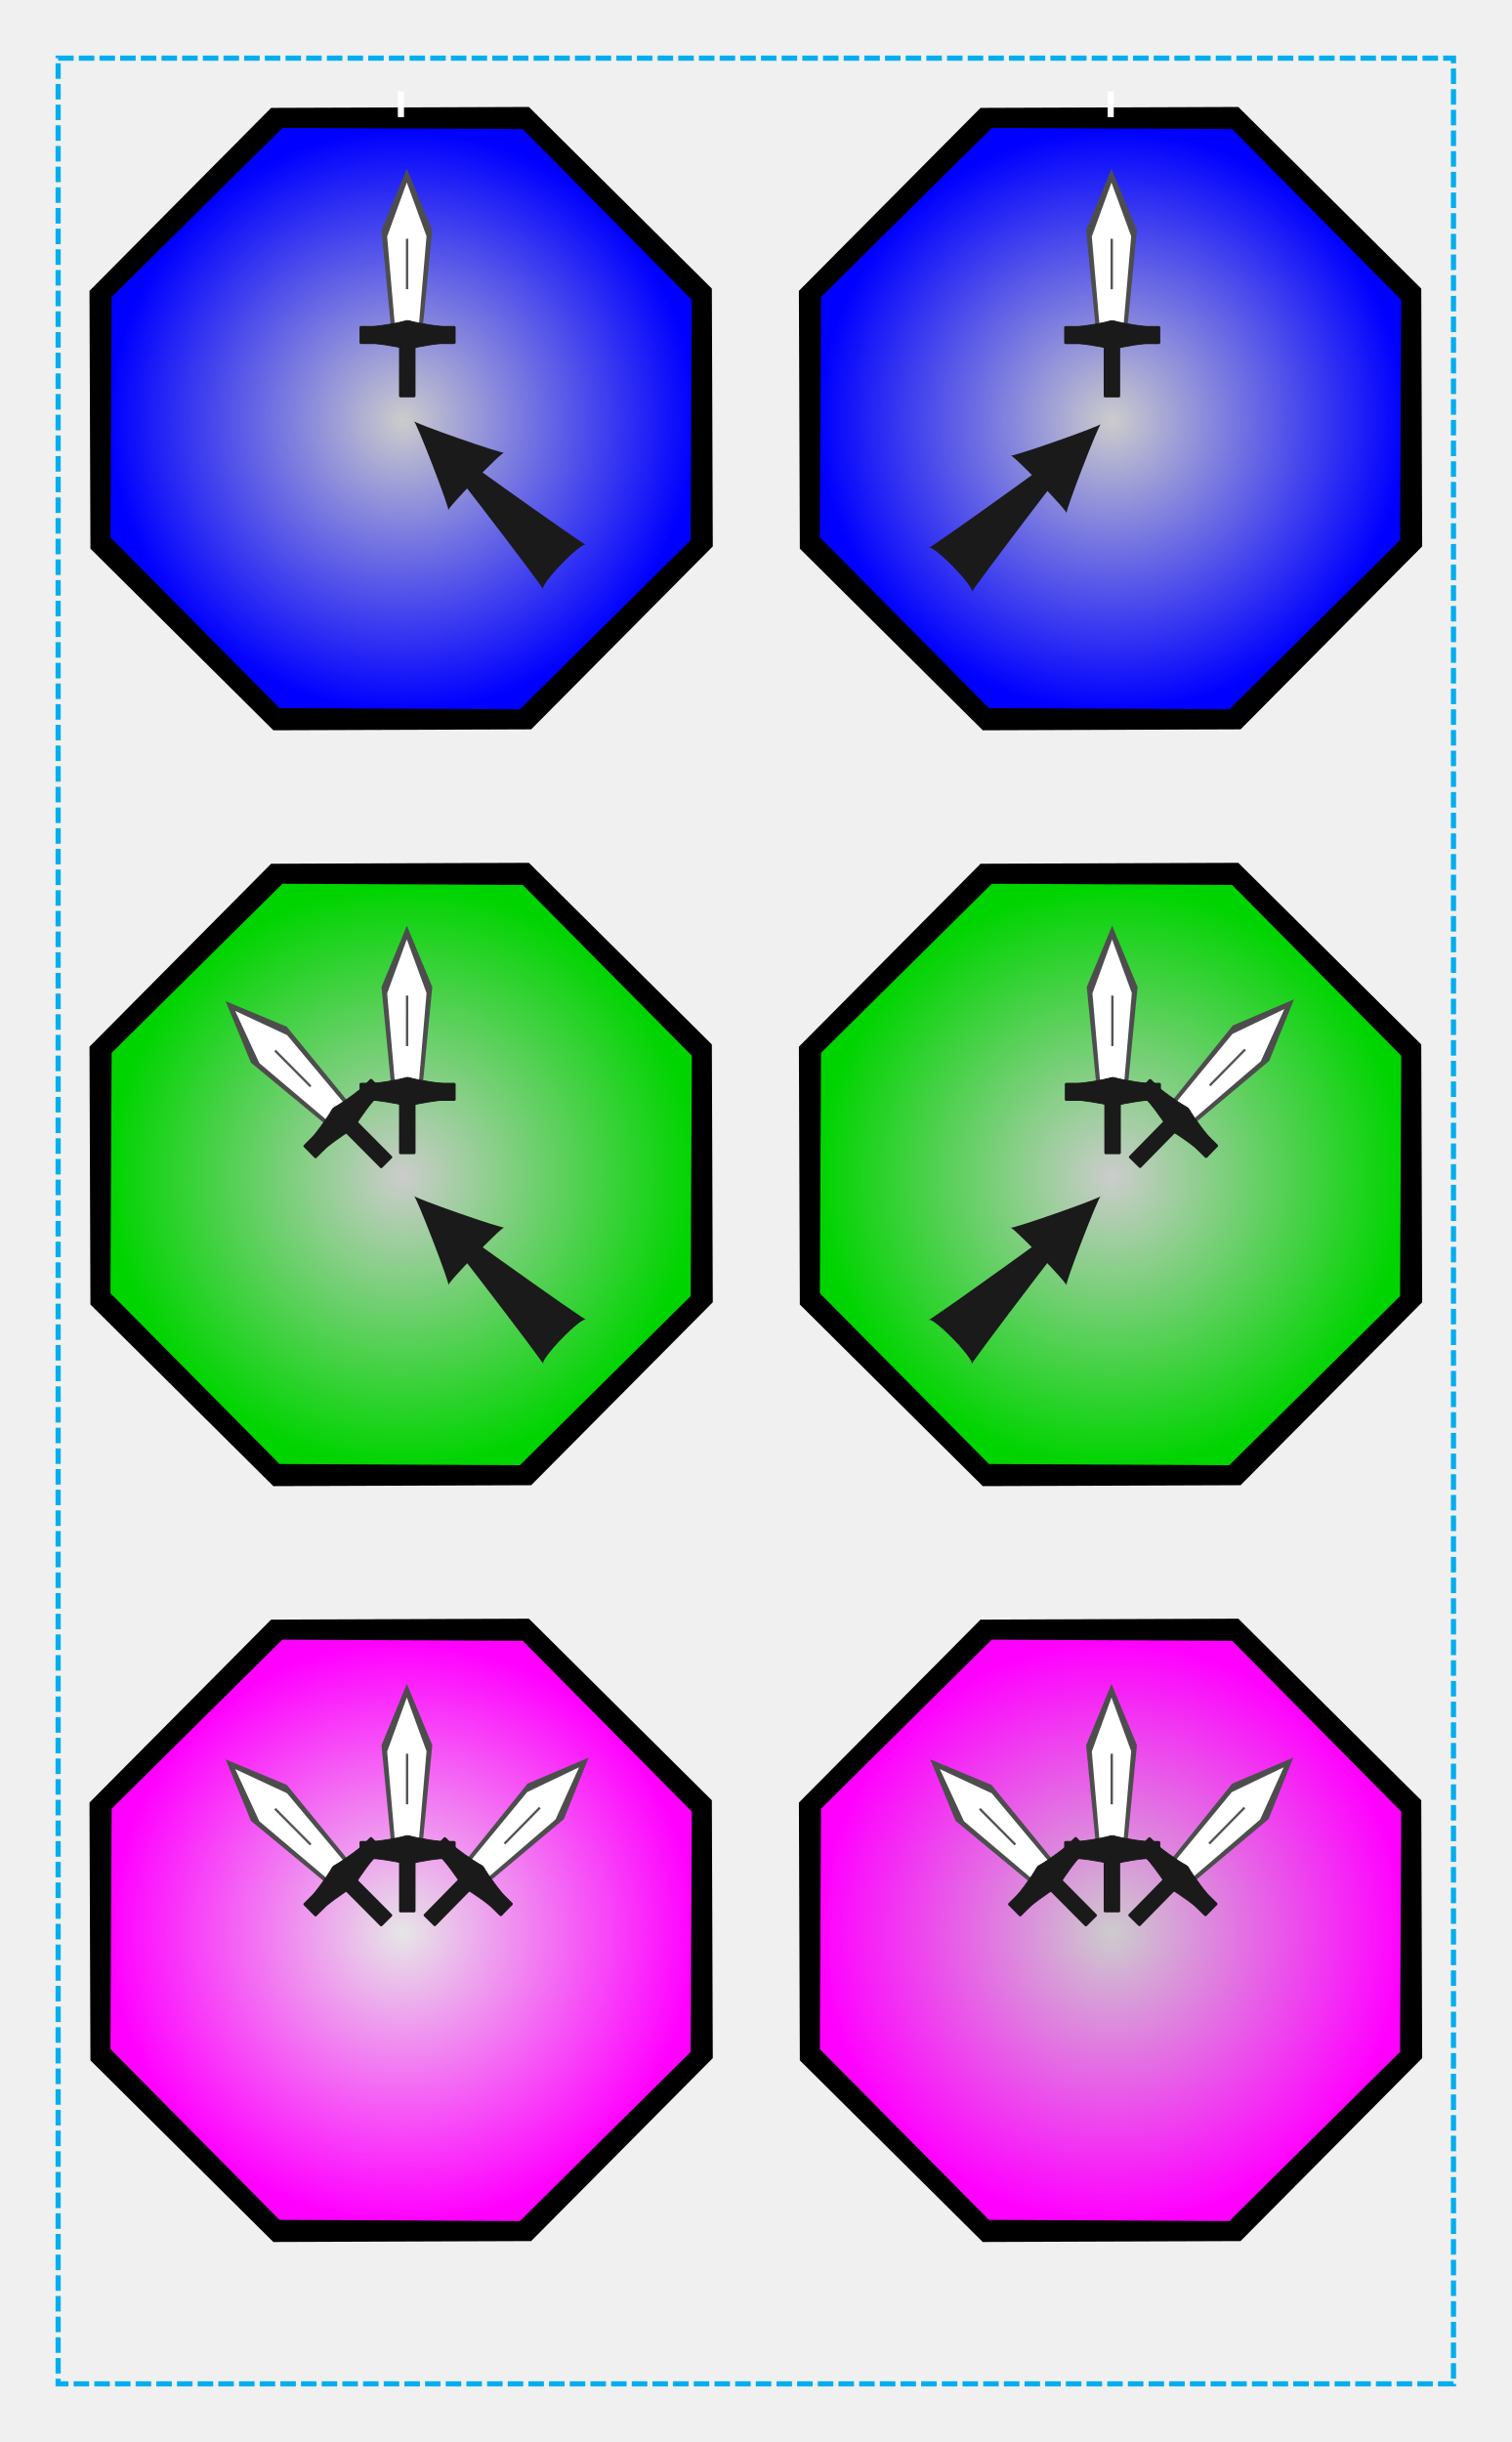
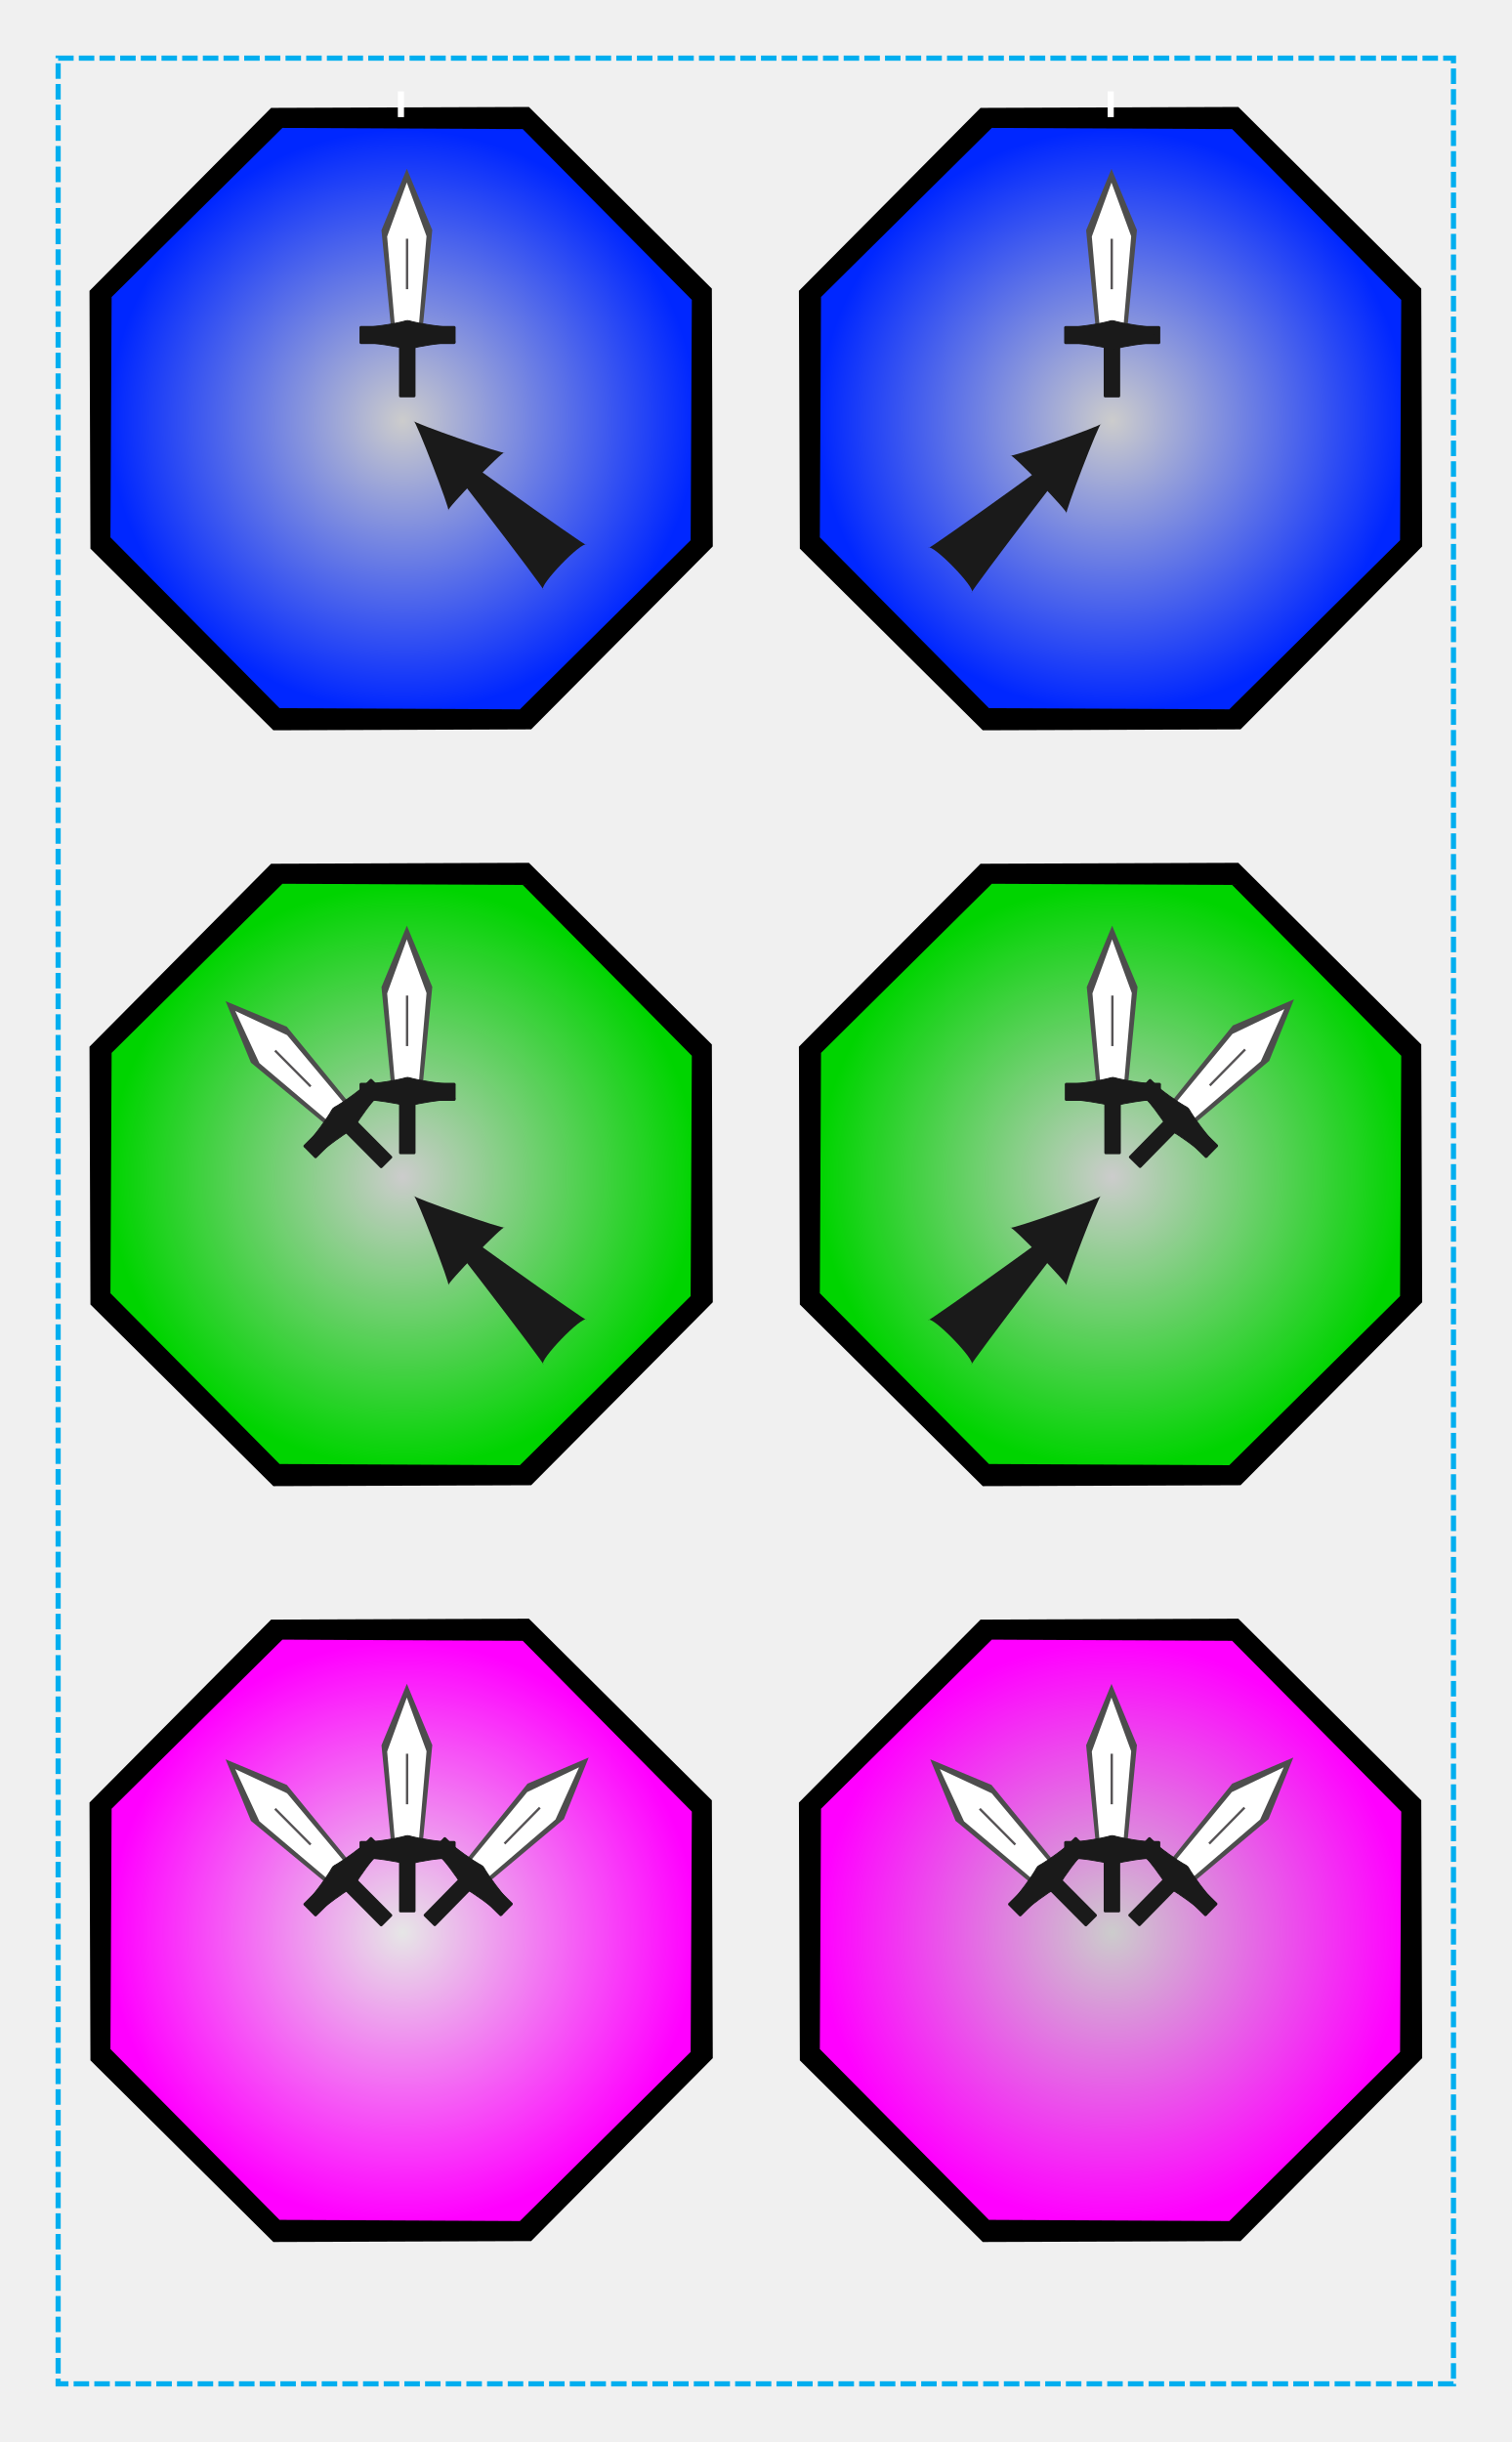
<svg xmlns="http://www.w3.org/2000/svg" xmlns:ns1="http://www.openswatchbook.org/uri/2009/osb" xmlns:xlink="http://www.w3.org/1999/xlink" width="3.25in" height="5.25in" viewBox="0 0 292.5 472.5" id="svg4516" version="1.1">
  <defs id="defs4518">
    <linearGradient id="linearGradient2200" ns1:paint="solid">
      <stop style="stop-color:#565355;stop-opacity:1;" offset="0" id="stop2198" />
    </linearGradient>
    <linearGradient id="linearGradient1685">
      <stop style="stop-color:#e6e6e6;stop-opacity:1" offset="0" id="stop1681" />
      <stop style="stop-color:#ff00ff;stop-opacity:1" offset="1" id="stop1683" />
    </linearGradient>
    <linearGradient id="linearGradient1626">
      <stop style="stop-color:#cccccc;stop-opacity:1" offset="0" id="stop1622" />
      <stop style="stop-color:#00d400;stop-opacity:1" offset="1" id="stop1624" />
    </linearGradient>
    <linearGradient id="linearGradient1620">
      <stop style="stop-color:#cccccc;stop-opacity:1" offset="0" id="stop1616" />
-       <stop style="stop-color:#0000ff;stop-opacity:1" offset="1" id="stop1618" />
+       <stop style="stop-color:#0027ff;stop-opacity:1" offset="1" id="stop1618" />
    </linearGradient>
    <linearGradient id="linearGradient1614">
      <stop style="stop-color:#cccccc;stop-opacity:1" offset="0" id="stop1610" />
-       <stop style="stop-color:#0000ff;stop-opacity:1" offset="1" id="stop1612" />
+       <stop style="stop-color:#0027ff;stop-opacity:1" offset="1" id="stop1612" />
    </linearGradient>
    <linearGradient id="linearGradient1511">
      <stop style="stop-color:#cccccc;stop-opacity:1" offset="0" id="stop1507" />
      <stop style="stop-color:#00d400;stop-opacity:1" offset="1" id="stop1509" />
    </linearGradient>
    <radialGradient xlink:href="#linearGradient1626" id="radialGradient1513" cx="79.084" cy="807.529" fx="79.084" fy="807.529" r="56.25" gradientUnits="userSpaceOnUse" gradientTransform="matrix(1.008301,-5.0789471e-7,6.4281552e-7,1,-1.78649,4.0235181e-5)" />
    <radialGradient xlink:href="#linearGradient1511" id="radialGradient1513-4" cx="79.084" cy="807.529" fx="79.084" fy="807.529" r="56.25" gradientUnits="userSpaceOnUse" gradientTransform="matrix(1.008301,-5.0789469e-7,6.428155e-7,1,135.483,-2.7997844e-5)" />
    <radialGradient xlink:href="#linearGradient1620" id="radialGradient1513-1" cx="79.084" cy="807.529" fx="79.084" fy="807.529" r="56.25" gradientUnits="userSpaceOnUse" gradientTransform="matrix(1.008301,-5.0789469e-7,6.428155e-7,1,-1.786482,-146.2499)" />
    <radialGradient xlink:href="#linearGradient1614" id="radialGradient1513-41" cx="79.084" cy="807.529" fx="79.084" fy="807.529" r="56.25" gradientUnits="userSpaceOnUse" gradientTransform="matrix(1.008301,-5.0789469e-7,6.428155e-7,1,135.483,-146.25)" />
    <radialGradient xlink:href="#linearGradient1685" id="radialGradient1513-7" cx="79.084" cy="807.529" fx="79.084" fy="807.529" r="56.25" gradientUnits="userSpaceOnUse" gradientTransform="matrix(1.008301,-5.0789469e-7,6.428155e-7,1,-1.786485,146.2501)" />
    <linearGradient id="linearGradient1511-1">
      <stop style="stop-color:#cccccc;stop-opacity:1" offset="0" id="stop1507-4" />
      <stop style="stop-color:#ff00ff;stop-opacity:1" offset="1" id="stop1509-3" />
    </linearGradient>
    <radialGradient xlink:href="#linearGradient1511-1" id="radialGradient1513-0" cx="79.084" cy="807.529" fx="79.084" fy="807.529" r="56.25" gradientUnits="userSpaceOnUse" gradientTransform="matrix(1.008301,-5.0789469e-7,6.428155e-7,1,135.483,146.25)" />
  </defs>
  <g id="layer1" transform="translate(0,-579.8622)">
    <rect style="fill:none;fill-opacity:0.976;stroke:#00aeef;stroke-width:1;stroke-miterlimit:4;stroke-dasharray:3,1;stroke-dashoffset:0;stroke-opacity:1" id="rect5064" width="270" height="450" x="11.25" y="591.112" />
    <path style="fill:#000000;fill-rule:evenodd;stroke-width:3.6;stroke:#000000;stroke-opacity:1;stroke-miterlimit:4;stroke-dasharray:none" id="path24-7-9" d="m 53.635,865.612 -34.341,-34.094 -0.174,-48.391 34.094,-34.341 48.391,-0.174 34.341,34.094 0.174,48.391 -34.094,34.341 z" />
    <path style="fill:url(#radialGradient1513);fill-opacity:1;stroke-width:1.311" id="path86-3-8" d="m 100.596,863.362 -46.504,-0.229 -32.721,-33.045 0.229,-46.504 33.045,-32.721 46.504,0.229 32.721,33.045 -0.229,46.504 z" />
    <path style="fill:#000000;fill-rule:evenodd;stroke-width:3.6;stroke:#000000;stroke-opacity:1;stroke-miterlimit:4;stroke-dasharray:none" id="path24-7-9-5" d="m 190.905,865.612 -34.341,-34.094 -0.174,-48.391 34.094,-34.341 48.391,-0.174 34.341,34.094 0.174,48.391 -34.094,34.341 z" />
    <path style="fill:url(#radialGradient1513-4);fill-opacity:1;stroke-width:1.311" id="path86-3-8-1" d="m 237.865,863.362 -46.504,-0.229 -32.721,-33.045 0.229,-46.504 33.045,-32.721 46.504,0.229 32.721,33.045 -0.229,46.504 z" />
    <path style="fill:#000000;fill-rule:evenodd;stroke-width:3.6;stroke:#000000;stroke-opacity:1;stroke-miterlimit:4;stroke-dasharray:none" id="path24-7-9-6" d="m 53.635,719.362 -34.341,-34.094 -0.174,-48.391 34.094,-34.341 48.391,-0.174 34.341,34.094 0.174,48.391 -34.094,34.341 z" />
    <path style="fill:url(#radialGradient1513-1);fill-opacity:1;stroke-width:1.311" id="path86-3-8-6" d="m 100.596,717.112 -46.504,-0.229 -32.721,-33.045 0.229,-46.504 33.045,-32.721 46.504,0.229 32.721,33.045 -0.229,46.504 z" />
    <path style="fill:#000000;fill-rule:evenodd;stroke-width:3.6;stroke:#000000;stroke-opacity:1;stroke-miterlimit:4;stroke-dasharray:none" id="path24-7-9-9" d="m 190.905,719.362 -34.341,-34.094 -0.174,-48.391 34.094,-34.341 48.391,-0.174 34.341,34.094 0.174,48.391 -34.094,34.341 z" />
    <path style="fill:url(#radialGradient1513-41);fill-opacity:1;stroke-width:1.311" id="path86-3-8-5" d="m 237.865,717.112 -46.504,-0.229 -32.721,-33.045 0.229,-46.504 33.045,-32.721 46.504,0.229 32.721,33.045 -0.229,46.504 z" />
    <path style="fill:#4d4d4d;stroke-width:0.938" id="path131-7-7-9" d="m 77.039,772.46 -44.492,0.041 -13.788,-42.301 35.97,-26.185 36.019,26.118 z" transform="matrix(0.1365514,0,0,0.4541577,207.6048,292.7983)" />
    <rect style="fill:#1a1a1a;stroke-width:0.519" id="rect133-0-7-90" width="18.598" height="3.488" x="205.915" y="642.951" rx="0.266" ry="0.291" />
    <rect style="fill:#1a1a1a;stroke-width:0.596" id="rect135-3-4-5" width="3.188" height="10.612" x="213.567" y="646.149" rx="0.266" ry="0.291" />
    <path style="fill:#ffffff;stroke-width:0.938" id="path214-1-9-0" d="m 41.918,761.131 37.83,-27.606 37.945,27.447 -14.379,44.569 -46.831,0.098 z" transform="matrix(0.1005693,0,0,0.3787181,207.0493,337.3859)" />
    <path style="fill:#1a1a1a;stroke:#1a1a1a;stroke-width:0.938;stroke-opacity:1" id="path1076-5-5-1" d="m 37.702,692.269 c -12.368,-7.082 -7.119,1.935 -7.17,-12.317 -0.051,-14.252 -5.235,-5.198 7.082,-12.368 12.317,-7.17 1.884,-7.133 14.252,-0.051 12.368,7.082 7.119,-1.935 7.17,12.317 0.051,14.252 5.235,5.198 -7.082,12.368 -12.317,7.17 -1.884,7.133 -14.252,0.051 z" transform="matrix(0.585878,0,0,0.1578183,189.0031,537.3789)" />
    <path style="fill:none;stroke:#565355;stroke-width:0.454;stroke-linecap:butt;stroke-linejoin:miter;stroke-miterlimit:4;stroke-dasharray:none;stroke-opacity:1" d="m 215.124,626.066 c -0.002,9.77 -0.002,9.77 -0.002,9.77 v 0" id="path1084-2-1-3" />
    <path style="fill:#000000;fill-rule:evenodd;stroke-width:3.6;stroke:#000000;stroke-opacity:1;stroke-miterlimit:4;stroke-dasharray:none" id="path24-7-9-1" d="m 53.635,1011.862 -34.341,-34.094 -0.174,-48.391 34.094,-34.341 48.391,-0.174 34.341,34.094 0.174,48.391 -34.094,34.341 z" />
    <path style="fill:url(#radialGradient1513-7);fill-opacity:1;stroke-width:1.311" id="path86-3-8-9" d="m 100.596,1009.612 -46.504,-0.229 -32.721,-33.045 0.229,-46.504 33.045,-32.721 46.504,0.229 32.721,33.045 -0.229,46.504 z" />
    <path style="fill:#000000;fill-rule:evenodd;stroke-width:3.6;stroke:#000000;stroke-opacity:1;stroke-miterlimit:4;stroke-dasharray:none" id="path24-7-9-13" d="m 190.905,1011.862 -34.341,-34.094 -0.174,-48.391 34.094,-34.341 48.391,-0.174 34.341,34.094 0.174,48.391 -34.094,34.341 z" />
    <path style="fill:url(#radialGradient1513-0);fill-opacity:1;stroke-width:1.311" id="path86-3-8-8" d="m 237.865,1009.612 -46.504,-0.229 -32.721,-33.045 0.229,-46.504 33.045,-32.721 46.504,0.229 32.721,33.045 -0.229,46.504 z" />
    <path style="fill:#4d4d4d;stroke-width:0.938" id="path131-7-7-9-4" d="m 77.039,772.46 -44.492,0.041 -13.788,-42.301 35.97,-26.185 36.019,26.118 z" transform="matrix(0.1365514,0,0,0.4541577,71.25038,292.7815)" />
    <rect style="fill:#1a1a1a;stroke-width:0.519" id="rect133-0-7-90-2" width="18.598" height="3.488" x="69.561" y="642.934" rx="0.266" ry="0.291" />
    <rect style="fill:#1a1a1a;stroke-width:0.596" id="rect135-3-4-5-0" width="3.188" height="10.612" x="77.213" y="646.132" rx="0.266" ry="0.291" />
    <path style="fill:#ffffff;stroke-width:0.938" id="path214-1-9-0-5" d="m 41.918,761.131 37.83,-27.606 37.945,27.447 -14.379,44.569 -46.831,0.098 z" transform="matrix(0.1005693,0,0,0.3787181,70.69497,337.3691)" />
    <path style="fill:#1a1a1a;stroke:#1a1a1a;stroke-width:0.938;stroke-opacity:1" id="path1076-5-5-1-4" d="m 37.702,692.269 c -12.368,-7.082 -7.119,1.935 -7.17,-12.317 -0.051,-14.252 -5.235,-5.198 7.082,-12.368 12.317,-7.17 1.884,-7.133 14.252,-0.051 12.368,7.082 7.119,-1.935 7.17,12.317 0.051,14.252 5.235,5.198 -7.082,12.368 -12.317,7.17 -1.884,7.133 -14.252,0.051 z" transform="matrix(0.585878,0,0,0.1578183,52.64877,537.3622)" />
    <path style="fill:none;stroke:#565355;stroke-width:0.454;stroke-linecap:butt;stroke-linejoin:miter;stroke-miterlimit:4;stroke-dasharray:none;stroke-opacity:1" d="m 78.769,626.049 c -0.002,9.77 -0.002,9.77 -0.002,9.77 v 0" id="path1084-2-1-3-2" />
    <path style="fill:#4d4d4d;stroke-width:0.938" id="path131-7-7-9-6" d="m 77.039,772.46 -44.492,0.041 -13.788,-42.301 35.97,-26.185 36.019,26.118 z" transform="matrix(0.1365514,0,0,0.4541577,71.25475,439.2283)" />
    <rect style="fill:#1a1a1a;stroke-width:0.519" id="rect133-0-7-90-6" width="18.598" height="3.488" x="69.565" y="789.381" rx="0.266" ry="0.291" />
    <rect style="fill:#1a1a1a;stroke-width:0.596" id="rect135-3-4-5-08" width="3.188" height="10.612" x="77.217" y="792.578" rx="0.266" ry="0.291" />
    <path style="fill:#ffffff;stroke-width:0.938" id="path214-1-9-0-9" d="m 41.918,761.131 37.83,-27.606 37.945,27.447 -14.379,44.569 -46.831,0.098 z" transform="matrix(0.1005693,0,0,0.3787181,70.69934,483.8159)" />
    <path style="fill:#1a1a1a;stroke:#1a1a1a;stroke-width:0.938;stroke-opacity:1" id="path1076-5-5-1-2" d="m 37.702,692.269 c -12.368,-7.082 -7.119,1.935 -7.17,-12.317 -0.051,-14.252 -5.235,-5.198 7.082,-12.368 12.317,-7.17 1.884,-7.133 14.252,-0.051 12.368,7.082 7.119,-1.935 7.17,12.317 0.051,14.252 5.235,5.198 -7.082,12.368 -12.317,7.17 -1.884,7.133 -14.252,0.051 z" transform="matrix(0.585878,0,0,0.1578183,52.65313,683.8089)" />
    <path style="fill:none;stroke:#565355;stroke-width:0.454;stroke-linecap:butt;stroke-linejoin:miter;stroke-miterlimit:4;stroke-dasharray:none;stroke-opacity:1" d="m 78.774,772.496 c -0.002,9.77 -0.002,9.77 -0.002,9.77 v 0" id="path1084-2-1-3-5" />
    <path style="fill:#4d4d4d;stroke-width:0.938" id="path131-7-7-9-3-9" d="m 77.039,772.46 -44.492,0.041 -13.788,-42.301 35.97,-26.185 36.019,26.118 z" transform="matrix(0.09684502,-0.09626702,0.3201753,0.3220977,-187.0586,552.0827)" />
    <rect style="fill:#1a1a1a;stroke-width:0.519" id="rect133-0-7-90-1-1" width="18.598" height="3.488" x="-523.566" y="609.827" rx="0.266" ry="0.291" transform="rotate(-44.82851)" />
    <rect style="fill:#1a1a1a;stroke-width:0.596" id="rect135-3-4-5-1-8" width="3.188" height="10.612" x="-515.915" y="613.024" rx="0.266" ry="0.291" transform="rotate(-44.82851)" />
    <path style="fill:#ffffff;stroke-width:0.938" id="path214-1-9-0-7-9" d="m 41.918,761.131 37.83,-27.606 37.945,27.447 -14.379,44.569 -46.831,0.098 z" transform="matrix(0.07132574,-0.07090005,0.2669914,0.2685945,-156.0188,584.0967)" />
    <path style="fill:#1a1a1a;stroke:#1a1a1a;stroke-width:0.938;stroke-opacity:1" id="path1076-5-5-1-5-6" d="m 37.702,692.269 c -12.368,-7.082 -7.119,1.935 -7.17,-12.317 -0.051,-14.252 -5.235,-5.198 7.082,-12.368 12.317,-7.17 1.884,-7.133 14.252,-0.051 12.368,7.082 7.119,-1.935 7.17,12.317 0.051,14.252 5.235,5.198 -7.082,12.368 -12.317,7.17 -1.884,7.133 -14.252,0.051 z" transform="matrix(0.4155164,-0.4130365,0.1112599,0.1119279,-27.82502,738.6581)" />
    <path style="fill:none;stroke:#565355;stroke-width:0.454;stroke-linecap:butt;stroke-linejoin:miter;stroke-miterlimit:4;stroke-dasharray:none;stroke-opacity:1" d="m 53.224,783.142 c 6.887,6.931 6.887,6.931 6.887,6.931 v 0" id="path1084-2-1-3-9-2" />
    <path style="fill:#4d4d4d;stroke-width:0.938" id="path131-7-7-9-94" d="m 77.039,772.46 -44.492,0.041 -13.788,-42.301 35.97,-26.185 36.019,26.118 z" transform="matrix(0.1365514,0,0,0.4541577,207.7275,439.2283)" />
    <rect style="fill:#1a1a1a;stroke-width:0.519" id="rect133-0-7-90-16" width="18.598" height="3.488" x="206.038" y="789.381" rx="0.266" ry="0.291" />
    <rect style="fill:#1a1a1a;stroke-width:0.596" id="rect135-3-4-5-2" width="3.188" height="10.612" x="213.69" y="792.578" rx="0.266" ry="0.291" />
    <path style="fill:#ffffff;stroke-width:0.938" id="path214-1-9-0-92" d="m 41.918,761.131 37.83,-27.606 37.945,27.447 -14.379,44.569 -46.831,0.098 z" transform="matrix(0.1005693,0,0,0.3787181,207.1721,483.8159)" />
    <path style="fill:#1a1a1a;stroke:#1a1a1a;stroke-width:0.938;stroke-opacity:1" id="path1076-5-5-1-77" d="m 37.702,692.269 c -12.368,-7.082 -7.119,1.935 -7.17,-12.317 -0.051,-14.252 -5.235,-5.198 7.082,-12.368 12.317,-7.17 1.884,-7.133 14.252,-0.051 12.368,7.082 7.119,-1.935 7.17,12.317 0.051,14.252 5.235,5.198 -7.082,12.368 -12.317,7.17 -1.884,7.133 -14.252,0.051 z" transform="matrix(0.585878,0,0,0.1578183,189.1259,683.8089)" />
    <path style="fill:none;stroke:#565355;stroke-width:0.454;stroke-linecap:butt;stroke-linejoin:miter;stroke-miterlimit:4;stroke-dasharray:none;stroke-opacity:1" d="m 215.246,772.496 c -0.002,9.77 -0.002,9.77 -0.002,9.77 v 0" id="path1084-2-1-3-7" />
    <path style="fill:#4d4d4d;stroke-width:0.938" id="path131-7-7-9-9-72" d="m 77.039,772.46 -44.492,0.041 -13.788,-42.301 35.97,-26.185 36.019,26.118 z" transform="matrix(0.09746488,0.09563941,-0.318088,0.3241593,468.9907,539.78)" />
    <rect style="fill:#1a1a1a;stroke-width:0.519" id="rect133-0-7-90-9-6" width="18.598" height="3.488" x="711.114" y="406.949" rx="0.266" ry="0.291" transform="rotate(44.45838)" />
    <rect style="fill:#1a1a1a;stroke-width:0.596" id="rect135-3-4-5-6-8" width="3.188" height="10.612" x="718.766" y="410.146" rx="0.266" ry="0.291" transform="rotate(44.45838)" />
    <path style="fill:#ffffff;stroke-width:0.938" id="path214-1-9-0-4-1" d="m 41.918,761.131 37.83,-27.606 37.945,27.447 -14.379,44.569 -46.831,0.098 z" transform="matrix(0.07178226,0.07043781,-0.2652508,0.2703136,437.3655,571.2159)" />
    <path style="fill:#1a1a1a;stroke:#1a1a1a;stroke-width:0.938;stroke-opacity:1" id="path1076-5-5-1-7-88" d="m 37.702,692.269 c -12.368,-7.082 -7.119,1.935 -7.17,-12.317 -0.051,-14.252 -5.235,-5.198 7.082,-12.368 12.317,-7.17 1.884,-7.133 14.252,-0.051 12.368,7.082 7.119,-1.935 7.17,12.317 0.051,14.252 5.235,5.198 -7.082,12.368 -12.317,7.17 -1.884,7.133 -14.252,0.051 z" transform="matrix(0.4181759,0.4103437,-0.1105345,0.1126443,284.4116,701.3234)" />
    <path style="fill:none;stroke:#565355;stroke-width:0.454;stroke-linecap:butt;stroke-linejoin:miter;stroke-miterlimit:4;stroke-dasharray:none;stroke-opacity:1" d="m 240.939,782.919 c -6.845,6.972 -6.845,6.972 -6.845,6.972 v 0" id="path1084-2-1-3-0-8" />
    <path style="fill:#4d4d4d;stroke-width:0.938" id="path131-7-7-9-5" d="m 77.039,772.46 -44.492,0.041 -13.788,-42.301 35.97,-26.185 36.019,26.118 z" transform="matrix(0.1365514,0,0,0.4541577,71.25475,585.9283)" />
    <rect style="fill:#1a1a1a;stroke-width:0.519" id="rect133-0-7-90-98" width="18.598" height="3.488" x="69.565" y="936.081" rx="0.266" ry="0.291" />
    <rect style="fill:#1a1a1a;stroke-width:0.596" id="rect135-3-4-5-5" width="3.188" height="10.612" x="77.217" y="939.278" rx="0.266" ry="0.291" />
    <path style="fill:#ffffff;stroke-width:0.938" id="path214-1-9-0-97" d="m 41.918,761.131 37.83,-27.606 37.945,27.447 -14.379,44.569 -46.831,0.098 z" transform="matrix(0.1005693,0,0,0.3787181,70.69934,630.5159)" />
    <path style="fill:#1a1a1a;stroke:#1a1a1a;stroke-width:0.938;stroke-opacity:1" id="path1076-5-5-1-8" d="m 37.702,692.269 c -12.368,-7.082 -7.119,1.935 -7.17,-12.317 -0.051,-14.252 -5.235,-5.198 7.082,-12.368 12.317,-7.17 1.884,-7.133 14.252,-0.051 12.368,7.082 7.119,-1.935 7.17,12.317 0.051,14.252 5.235,5.198 -7.082,12.368 -12.317,7.17 -1.884,7.133 -14.252,0.051 z" transform="matrix(0.585878,0,0,0.1578183,52.65313,830.5089)" />
    <path style="fill:none;stroke:#565355;stroke-width:0.454;stroke-linecap:butt;stroke-linejoin:miter;stroke-miterlimit:4;stroke-dasharray:none;stroke-opacity:1" d="m 78.774,919.196 c -0.002,9.77 -0.002,9.77 -0.002,9.77 v 0" id="path1084-2-1-3-6" />
    <path style="fill:#4d4d4d;stroke-width:0.938" id="path131-7-7-9-9-2" d="m 77.039,772.46 -44.492,0.041 -13.788,-42.301 35.97,-26.185 36.019,26.118 z" transform="matrix(0.09746488,0.09563941,-0.318088,0.3241593,332.5179,686.48)" />
    <rect style="fill:#1a1a1a;stroke-width:0.519" id="rect133-0-7-90-9-4" width="18.598" height="3.488" x="716.453" y="607.242" rx="0.266" ry="0.291" transform="rotate(44.45838)" />
    <rect style="fill:#1a1a1a;stroke-width:0.596" id="rect135-3-4-5-6-97" width="3.188" height="10.612" x="724.105" y="610.439" rx="0.266" ry="0.291" transform="rotate(44.45838)" />
    <path style="fill:#ffffff;stroke-width:0.938" id="path214-1-9-0-4-6" d="m 41.918,761.131 37.83,-27.606 37.945,27.447 -14.379,44.569 -46.831,0.098 z" transform="matrix(0.07178226,0.07043781,-0.2652508,0.2703136,300.8927,717.9159)" />
    <path style="fill:#1a1a1a;stroke:#1a1a1a;stroke-width:0.938;stroke-opacity:1" id="path1076-5-5-1-7-6" d="m 37.702,692.269 c -12.368,-7.082 -7.119,1.935 -7.17,-12.317 -0.051,-14.252 -5.235,-5.198 7.082,-12.368 12.317,-7.17 1.884,-7.133 14.252,-0.051 12.368,7.082 7.119,-1.935 7.17,12.317 0.051,14.252 5.235,5.198 -7.082,12.368 -12.317,7.17 -1.884,7.133 -14.252,0.051 z" transform="matrix(0.4181759,0.4103437,-0.1105345,0.1126443,147.9388,848.0234)" />
    <path style="fill:none;stroke:#565355;stroke-width:0.454;stroke-linecap:butt;stroke-linejoin:miter;stroke-miterlimit:4;stroke-dasharray:none;stroke-opacity:1" d="m 104.467,929.619 c -6.845,6.972 -6.845,6.972 -6.845,6.972 v 0" id="path1084-2-1-3-0-2" />
    <path style="fill:#4d4d4d;stroke-width:0.938" id="path131-7-7-9-3-52" d="m 77.039,772.46 -44.492,0.041 -13.788,-42.301 35.97,-26.185 36.019,26.118 z" transform="matrix(0.09684502,-0.09626702,0.3201753,0.3220977,-187.0586,698.7827)" />
    <rect style="fill:#1a1a1a;stroke-width:0.519" id="rect133-0-7-90-1-2" width="18.598" height="3.488" x="-626.988" y="713.869" rx="0.266" ry="0.291" transform="rotate(-44.82851)" />
    <rect style="fill:#1a1a1a;stroke-width:0.596" id="rect135-3-4-5-1-1" width="3.188" height="10.612" x="-619.336" y="717.067" rx="0.266" ry="0.291" transform="rotate(-44.82851)" />
    <path style="fill:#ffffff;stroke-width:0.938" id="path214-1-9-0-7-2" d="m 41.918,761.131 37.83,-27.606 37.945,27.447 -14.379,44.569 -46.831,0.098 z" transform="matrix(0.07132574,-0.07090005,0.2669914,0.2685945,-156.0188,730.7967)" />
    <path style="fill:#1a1a1a;stroke:#1a1a1a;stroke-width:0.938;stroke-opacity:1" id="path1076-5-5-1-5-9" d="m 37.702,692.269 c -12.368,-7.082 -7.119,1.935 -7.17,-12.317 -0.051,-14.252 -5.235,-5.198 7.082,-12.368 12.317,-7.17 1.884,-7.133 14.252,-0.051 12.368,7.082 7.119,-1.935 7.17,12.317 0.051,14.252 5.235,5.198 -7.082,12.368 -12.317,7.17 -1.884,7.133 -14.252,0.051 z" transform="matrix(0.4155164,-0.4130365,0.1112599,0.1119279,-27.82502,885.3581)" />
    <path style="fill:none;stroke:#565355;stroke-width:0.454;stroke-linecap:butt;stroke-linejoin:miter;stroke-miterlimit:4;stroke-dasharray:none;stroke-opacity:1" d="m 53.224,929.842 c 6.887,6.931 6.887,6.931 6.887,6.931 v 0" id="path1084-2-1-3-9-6" />
    <path style="fill:#4d4d4d;stroke-width:0.938" id="path131-7-7-9-58" d="m 77.039,772.46 -44.492,0.041 -13.788,-42.301 35.97,-26.185 36.019,26.118 z" transform="matrix(0.1365514,0,0,0.4541577,207.6047,585.9283)" />
    <rect style="fill:#1a1a1a;stroke-width:0.519" id="rect133-0-7-90-7" width="18.598" height="3.488" x="205.915" y="936.081" rx="0.266" ry="0.291" />
    <rect style="fill:#1a1a1a;stroke-width:0.596" id="rect135-3-4-5-51" width="3.188" height="10.612" x="213.567" y="939.279" rx="0.266" ry="0.291" />
    <path style="fill:#ffffff;stroke-width:0.938" id="path214-1-9-0-0" d="m 41.918,761.131 37.83,-27.606 37.945,27.447 -14.379,44.569 -46.831,0.098 z" transform="matrix(0.1005693,0,0,0.3787181,207.0493,630.5159)" />
    <path style="fill:#1a1a1a;stroke:#1a1a1a;stroke-width:0.938;stroke-opacity:1" id="path1076-5-5-1-58" d="m 37.702,692.269 c -12.368,-7.082 -7.119,1.935 -7.17,-12.317 -0.051,-14.252 -5.235,-5.198 7.082,-12.368 12.317,-7.17 1.884,-7.133 14.252,-0.051 12.368,7.082 7.119,-1.935 7.17,12.317 0.051,14.252 5.235,5.198 -7.082,12.368 -12.317,7.17 -1.884,7.133 -14.252,0.051 z" transform="matrix(0.585878,0,0,0.1578183,189.0031,830.5089)" />
    <path style="fill:none;stroke:#565355;stroke-width:0.454;stroke-linecap:butt;stroke-linejoin:miter;stroke-miterlimit:4;stroke-dasharray:none;stroke-opacity:1" d="m 215.124,919.196 c -0.002,9.77 -0.002,9.77 -0.002,9.77 v 0" id="path1084-2-1-3-3" />
    <path style="fill:#4d4d4d;stroke-width:0.938" id="path131-7-7-9-9-0" d="m 77.039,772.46 -44.492,0.041 -13.788,-42.301 35.97,-26.185 36.019,26.118 z" transform="matrix(0.09746488,0.09563941,-0.318088,0.3241593,468.8679,686.48)" />
    <rect style="fill:#1a1a1a;stroke-width:0.519" id="rect133-0-7-90-9-3" width="18.598" height="3.488" x="813.774" y="511.743" rx="0.266" ry="0.291" transform="rotate(44.45838)" />
    <rect style="fill:#1a1a1a;stroke-width:0.596" id="rect135-3-4-5-6-1" width="3.188" height="10.612" x="821.426" y="514.941" rx="0.266" ry="0.291" transform="rotate(44.45838)" />
    <path style="fill:#ffffff;stroke-width:0.938" id="path214-1-9-0-4-0" d="m 41.918,761.131 37.83,-27.606 37.945,27.447 -14.379,44.569 -46.831,0.098 z" transform="matrix(0.07178226,0.07043781,-0.2652508,0.2703136,437.2427,717.9159)" />
    <path style="fill:#1a1a1a;stroke:#1a1a1a;stroke-width:0.938;stroke-opacity:1" id="path1076-5-5-1-7-7" d="m 37.702,692.269 c -12.368,-7.082 -7.119,1.935 -7.17,-12.317 -0.051,-14.252 -5.235,-5.198 7.082,-12.368 12.317,-7.17 1.884,-7.133 14.252,-0.051 12.368,7.082 7.119,-1.935 7.17,12.317 0.051,14.252 5.235,5.198 -7.082,12.368 -12.317,7.17 -1.884,7.133 -14.252,0.051 z" transform="matrix(0.4181759,0.4103437,-0.1105345,0.1126443,284.2888,848.0234)" />
    <path style="fill:none;stroke:#565355;stroke-width:0.454;stroke-linecap:butt;stroke-linejoin:miter;stroke-miterlimit:4;stroke-dasharray:none;stroke-opacity:1" d="m 240.817,929.619 c -6.845,6.972 -6.845,6.972 -6.845,6.972 v 0" id="path1084-2-1-3-0-4" />
    <path style="fill:#4d4d4d;stroke-width:0.938" id="path131-7-7-9-3-7" d="m 77.039,772.46 -44.492,0.041 -13.788,-42.301 35.97,-26.185 36.019,26.118 z" transform="matrix(0.09684502,-0.09626702,0.3201753,0.3220977,-50.7086,698.7827)" />
    <rect style="fill:#1a1a1a;stroke-width:0.519" id="rect133-0-7-90-1-41" width="18.598" height="3.488" x="-530.286" y="809.994" rx="0.266" ry="0.291" transform="rotate(-44.82851)" />
    <rect style="fill:#1a1a1a;stroke-width:0.596" id="rect135-3-4-5-1-01" width="3.188" height="10.612" x="-522.634" y="813.192" rx="0.266" ry="0.291" transform="rotate(-44.82851)" />
    <path style="fill:#ffffff;stroke-width:0.938" id="path214-1-9-0-7-4" d="m 41.918,761.131 37.83,-27.606 37.945,27.447 -14.379,44.569 -46.831,0.098 z" transform="matrix(0.07132574,-0.07090005,0.2669914,0.2685945,-19.6688,730.7967)" />
    <path style="fill:#1a1a1a;stroke:#1a1a1a;stroke-width:0.938;stroke-opacity:1" id="path1076-5-5-1-5-96" d="m 37.702,692.269 c -12.368,-7.082 -7.119,1.935 -7.17,-12.317 -0.051,-14.252 -5.235,-5.198 7.082,-12.368 12.317,-7.17 1.884,-7.133 14.252,-0.051 12.368,7.082 7.119,-1.935 7.17,12.317 0.051,14.252 5.235,5.198 -7.082,12.368 -12.317,7.17 -1.884,7.133 -14.252,0.051 z" transform="matrix(0.4155164,-0.4130365,0.1112599,0.1119279,108.525,885.3581)" />
    <path style="fill:none;stroke:#565355;stroke-width:0.454;stroke-linecap:butt;stroke-linejoin:miter;stroke-miterlimit:4;stroke-dasharray:none;stroke-opacity:1" d="m 189.574,929.842 c 6.887,6.931 6.887,6.931 6.887,6.931 v 0" id="path1084-2-1-3-9-1" />
    <path style="fill:#1a1a1a;stroke:#000000;stroke-width:0.45;stroke-opacity:0" id="path149-24" d="m 215.255,762.446 c -2.259,-0.027 35.705,67.608 36.858,65.665 1.153,-1.943 -76.402,-2.883 -75.296,-0.913 1.106,1.97 40.698,-64.725 38.439,-64.752 z" transform="matrix(0.1421454,-0.1511641,0.1877987,0.1782604,-93.73622,557.9218)" />
    <path style="fill:#1a1a1a;stroke:#000000;stroke-width:0.45;stroke-opacity:0" id="path151-1" d="m 215.255,755.333 c -1.766,0 28.551,52.511 29.434,50.981 0.883,-1.529 -59.751,-1.529 -58.868,0 0.883,1.529 31.2,-50.981 29.434,-50.981 z" transform="matrix(0.1419305,-0.1470281,0.5699772,0.5502153,-380.8332,277.6348)" />
    <path style="fill:#1a1a1a;stroke:#000000;stroke-width:0.45;stroke-opacity:0" id="path149-24-4" d="m 215.255,762.446 c -2.259,-0.027 35.705,67.608 36.858,65.665 1.153,-1.943 -76.402,-2.883 -75.296,-0.913 1.106,1.97 40.698,-64.725 38.439,-64.752 z" transform="matrix(0.1466251,0.1468229,-0.1840707,0.1821074,321.8519,491.3989)" />
    <path style="fill:#1a1a1a;stroke:#000000;stroke-width:0.45;stroke-opacity:0" id="path151-1-0" d="m 215.255,755.333 c -1.766,0 28.551,52.511 29.434,50.981 0.883,-1.529 -59.751,-1.529 -58.868,0 0.883,1.529 31.2,-50.981 29.434,-50.981 z" transform="matrix(0.1424979,0.1464782,-0.5678453,0.5524152,611.0176,213.2467)" />
    <path style="fill:#1a1a1a;stroke:#000000;stroke-width:0.45;stroke-opacity:0" id="path149-24-4-3" d="m 215.255,762.446 c -2.259,-0.027 35.705,67.608 36.858,65.665 1.153,-1.943 -76.402,-2.883 -75.296,-0.913 1.106,1.97 40.698,-64.725 38.439,-64.752 z" transform="matrix(0.1466251,0.1468229,-0.1840707,0.1821074,321.8178,640.797)" />
    <path style="fill:#1a1a1a;stroke:#000000;stroke-width:0.45;stroke-opacity:0" id="path151-1-0-5" d="m 215.255,755.333 c -1.766,0 28.551,52.511 29.434,50.981 0.883,-1.529 -59.751,-1.529 -58.868,0 0.883,1.529 31.2,-50.981 29.434,-50.981 z" transform="matrix(0.1424979,0.1464782,-0.5678453,0.5524152,610.9835,362.6447)" />
    <path style="fill:#1a1a1a;stroke:#000000;stroke-width:0.45;stroke-opacity:0" id="path149-24-1" d="m 215.255,762.446 c -2.259,-0.027 35.705,67.608 36.858,65.665 1.153,-1.943 -76.402,-2.883 -75.296,-0.913 1.106,1.97 40.698,-64.725 38.439,-64.752 z" transform="matrix(0.1421454,-0.1511641,0.1877987,0.1782604,-93.7182,707.8427)" />
    <path style="fill:#1a1a1a;stroke:#000000;stroke-width:0.45;stroke-opacity:0" id="path151-1-6" d="m 215.255,755.333 c -1.766,0 28.551,52.511 29.434,50.981 0.883,-1.529 -59.751,-1.529 -58.868,0 0.883,1.529 31.2,-50.981 29.434,-50.981 z" transform="matrix(0.1419305,-0.1470281,0.5699772,0.5502153,-380.8152,427.5556)" />
    <rect style="fill:#ffffff;fill-opacity:1;stroke:#000000;stroke-width:0.609;stroke-miterlimit:4;stroke-dasharray:none;stroke-opacity:0" id="rect2175-7-3" width="1.191" height="4.985" x="76.983" y="597.537" />
    <rect style="fill:#ffffff;fill-opacity:1;stroke:#000000;stroke-width:0.609;stroke-miterlimit:4;stroke-dasharray:none;stroke-opacity:0" id="rect2175-7-3-5" width="1.191" height="4.985" x="214.323" y="597.537" />
  </g>
</svg>
